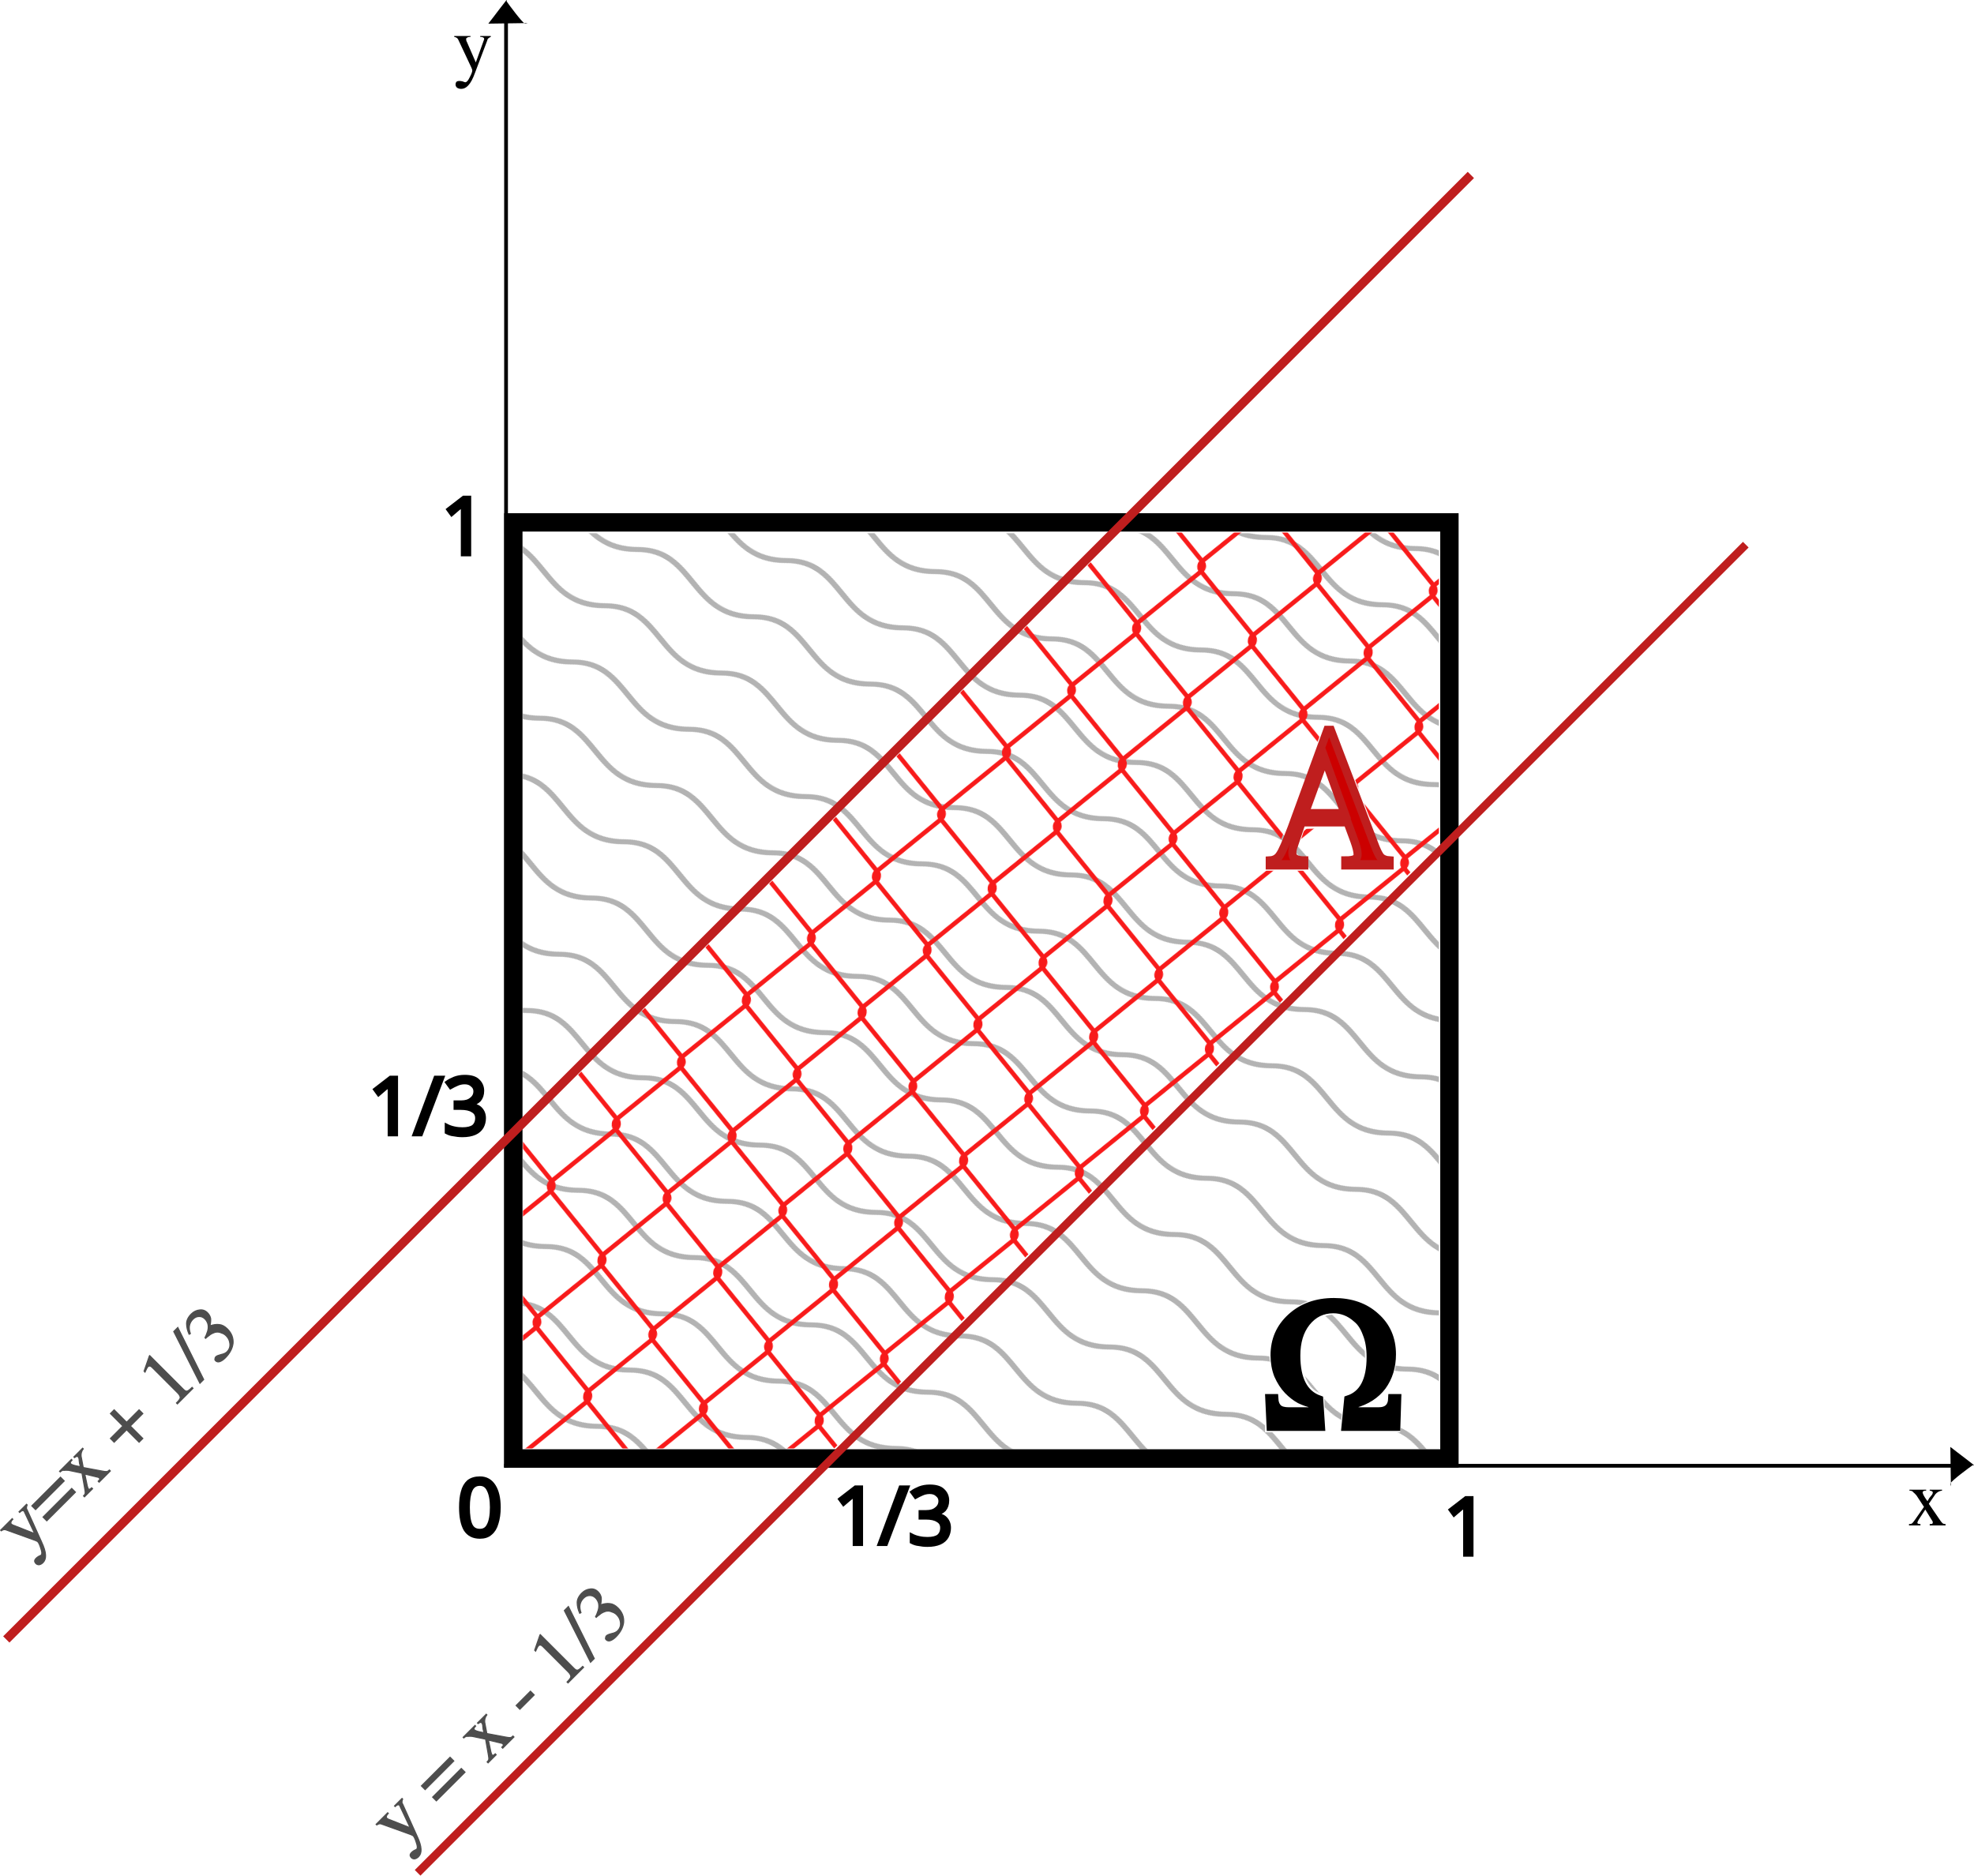
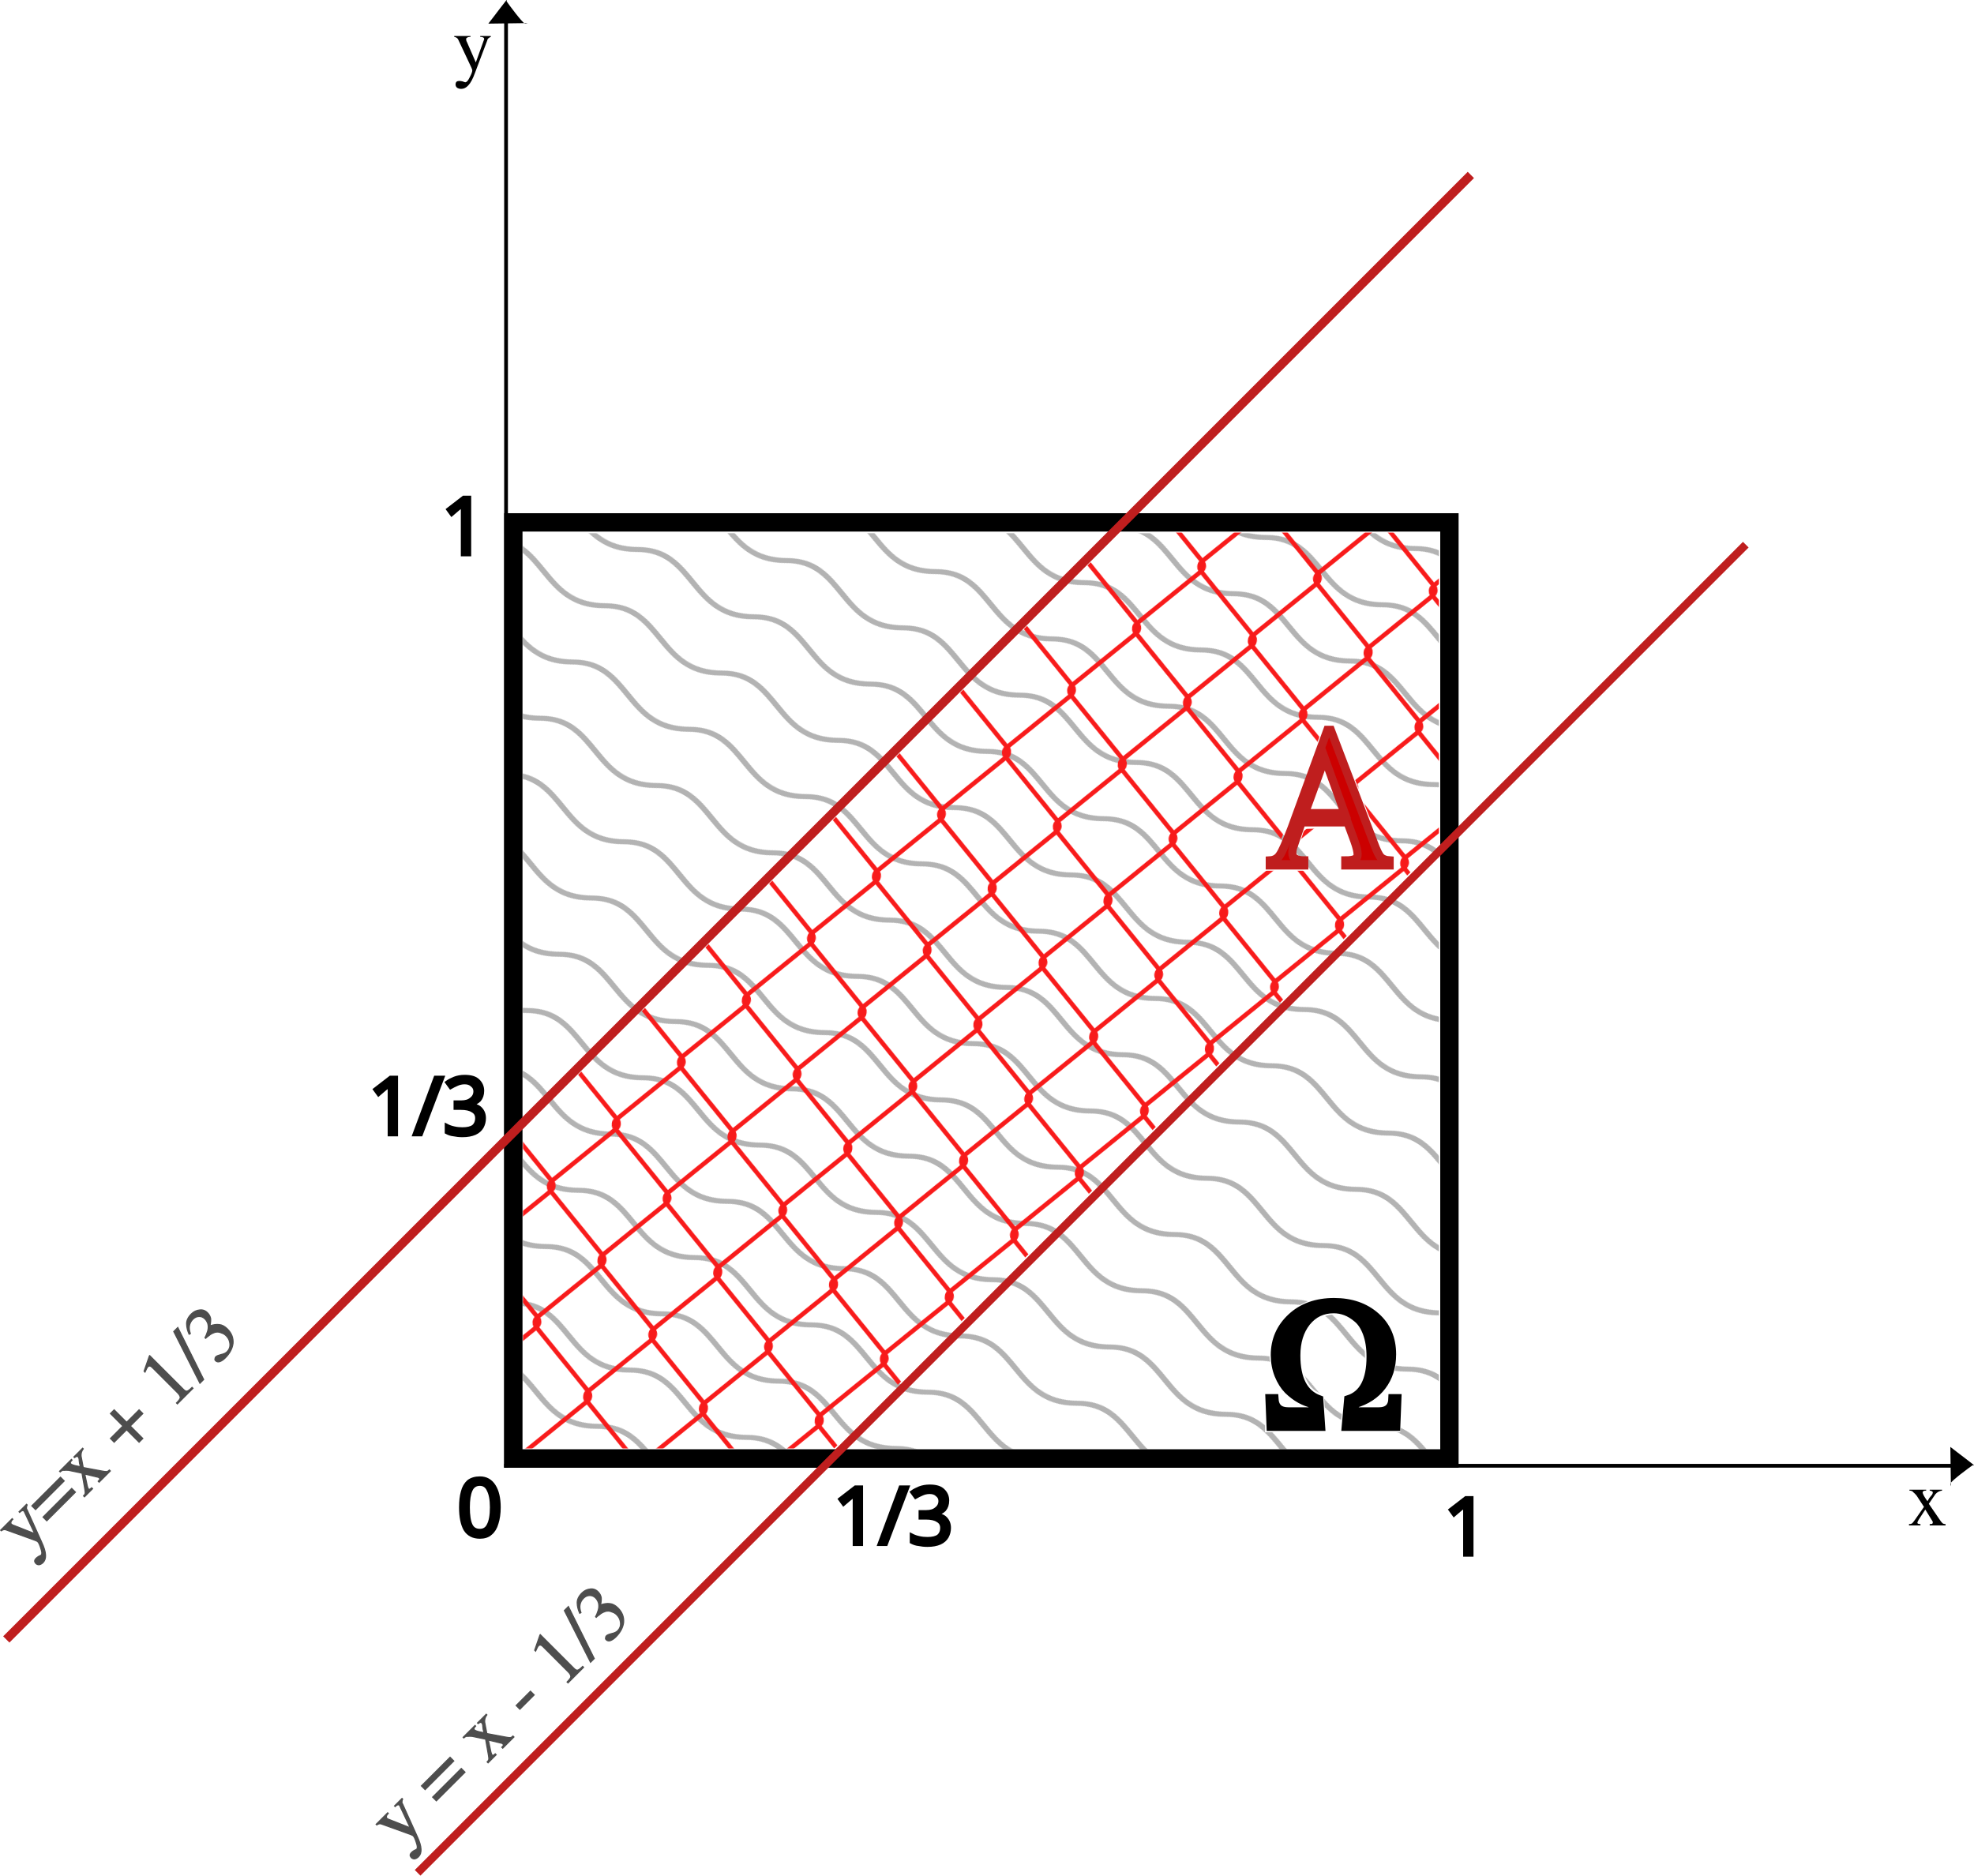
<svg xmlns="http://www.w3.org/2000/svg" xmlns:xlink="http://www.w3.org/1999/xlink" width="69.992mm" height="66.508mm" viewBox="0 0 69.992 66.508" version="1.1" id="svg1">
  <defs id="defs1">
    <pattern xlink:href="#WireFence" preserveAspectRatio="xMidYMid" id="pattern42" patternTransform="matrix(0.2983566,0.03135854,-0.03135854,0.2983566,0,0)" x="0" y="0" />
    <pattern patternUnits="userSpaceOnUse" width="52" height="61.14" id="WireFence" patternTransform="scale(0.3,0.3)" preserveAspectRatio="xMidYMid" style="fill:#f71b1b">
      <path id="rect9" style="stroke:none" d="m 31.437,0 7.258,7.258 c -0.88,1.331 -0.879,3.016 10e-7,4.348 L 26.072,24.229 14,36.301 0,22.303 v 2.828 l 12.641,12.641 c -0.899,1.341 -0.899,3.116 0,4.457 L 0,54.869 v 2.828 l 14,-14 17.443,17.443 2.828,10e-7 -18.912,-18.912 c 0.898,-1.341 0.898,-3.116 0,-4.457 L 27.488,25.643 40,13.129 l 12,12 L 52,22.301 41.303,11.605 c 0.88,-1.332 0.88,-3.016 0,-4.348 L 48.561,0 H 45.732 L 40,5.732 34.268,0 Z M 52,54.869 l -6.271,6.271 2.828,0 L 52,57.697 Z" />
    </pattern>
    <clipPath clipPathUnits="userSpaceOnUse" id="clipPath55">
      <path id="path55" style="stroke-width:0.1;stroke-linecap:square;paint-order:markers fill stroke;stop-color:#000000" d="m 1736.615,-745.573 h 1589.476 v 72.467 H 1736.615 Z" />
    </clipPath>
    <clipPath clipPathUnits="userSpaceOnUse" id="clipPath33">
      <rect style="fill:#000000;stroke:none;stroke-width:1;stroke-linecap:butt;stroke-linejoin:bevel;paint-order:stroke markers fill;stop-color:#000000" id="rect33" width="46.192" height="80.007" x="75" y="399.997" />
    </clipPath>
    <clipPath clipPathUnits="userSpaceOnUse" id="clipPath24">
      <rect style="fill:none;stroke:#000000;stroke-width:1;stroke-linecap:butt;stroke-linejoin:bevel;paint-order:stroke markers fill;stop-color:#000000" id="rect24" width="45" height="77.937" x="251.534" y="222.735" />
    </clipPath>
    <pattern xlink:href="#Wavy" id="pattern26" patternTransform="matrix(0.5196152,0.3,-0.3,0.5196152,0,0)" x="0" y="0" preserveAspectRatio="xMidYMid" height="14.506" />
    <pattern patternUnits="userSpaceOnUse" width="30.066" height="5.181" id="Wavy">
      <path style="stroke:none;" d="M 7.597,0.061 C 5.079,-0.187 2.656,0.302 -0.01,1.788 L -0.01,3.061 C 2.773,1.431 5.173,1.052 7.472,1.280 C 9.770,1.508 11.969,2.361 14.253,3.218 C 18.820,4.931 23.804,6.676 30.066,3.061 L 30.062,1.788 C 23.622,5.497 19.246,3.770 14.691,2.061 C 12.413,1.207 10.115,0.311 7.597,0.061 z " id="path786" />
    </pattern>
  </defs>
  <g id="layer1" transform="translate(-25.18387,-21.84468)">
    <path style="fill:#000000;stroke:#000000;stroke-width:0.133" d="M 43.127,22.055 V 73.885" id="path1" />
    <path style="fill:#000000;stroke:#000000;stroke-width:0.133" d="M 94.891,73.819 H 43.061" id="path1-5" />
    <text xml:space="preserve" style="font-size:2.822px;font-family:sans-serif;-inkscape-font-specification:sans-serif;fill:#000000;stroke:#000000;stroke-width:0.133" x="41.387" y="76.311" id="text2">
      <tspan id="tspan2" style="stroke-width:0.133" x="41.387" y="76.311">0</tspan>
    </text>
    <text xml:space="preserve" style="font-size:2.822px;font-family:sans-serif;-inkscape-font-specification:sans-serif;fill:#000000;fill-opacity:1;stroke:#000000;stroke-width:0.133" x="76.363" y="76.977" id="text3">
      <tspan style="fill:#000000;fill-opacity:1;stroke-width:0.133" x="76.363" y="76.977" id="tspan4">1</tspan>
    </text>
    <text xml:space="preserve" style="font-size:2.822px;font-family:sans-serif;-inkscape-font-specification:sans-serif;fill:#000000;fill-opacity:1;stroke:#000000;stroke-width:0.133" x="40.826" y="41.504" id="text3-2">
      <tspan style="fill:#000000;fill-opacity:1;stroke-width:0.133" x="40.826" y="41.504" id="tspan4-9">1</tspan>
    </text>
    <text xml:space="preserve" style="font-size:2.822px;font-family:sans-serif;-inkscape-font-specification:sans-serif;fill:#000000;fill-opacity:1;stroke:#000000;stroke-width:0.133" x="54.719" y="76.599" id="text3-7">
      <tspan style="fill:#000000;fill-opacity:1;stroke-width:0.133" x="54.719" y="76.599" id="tspan4-3">1/3</tspan>
    </text>
    <text xml:space="preserve" style="font-size:2.822px;font-family:sans-serif;-inkscape-font-specification:sans-serif;fill:#000000;fill-opacity:1;stroke:#000000;stroke-width:0.133" x="38.232" y="62.07" id="text3-7-9">
      <tspan style="fill:#000000;fill-opacity:1;stroke-width:0.133" x="38.232" y="62.07" id="tspan4-3-3">1/3</tspan>
    </text>
  </g>
  <g id="layer2" style="display:inline" transform="translate(-25.18387,-21.84468)">
    <rect style="fill:none;stroke:#000000;stroke-width:0.651" id="rect2" width="33.191" height="33.191" x="43.385" y="40.368" />
-     <text xml:space="preserve" style="font-style:normal;font-variant:normal;font-weight:normal;font-stretch:normal;font-size:6.516px;font-family:FreeSerif;-inkscape-font-specification:FreeSerif;display:inline;fill:#000000;fill-opacity:1;stroke:#000000;stroke-width:0.307" x="70.107" y="72.428" id="text5">
-       <tspan style="font-style:normal;font-variant:normal;font-weight:normal;font-stretch:normal;font-family:FreeSerif;-inkscape-font-specification:FreeSerif;stroke-width:0.307" x="70.107" y="72.428" id="tspan6">Ω</tspan>
-     </text>
+     <path d="m 70.205,71.431 h 0.156 q 0.013,0.235 0.137,0.352 0.124,0.117 0.384,0.117 h 0.854 l -0.006,-0.28 q -0.215,-0.046 -0.443,-0.169 -0.222,-0.124 -0.43,-0.326 -0.202,-0.208 -0.332,-0.528 -0.13,-0.326 -0.13,-0.704 0,-0.788 0.58,-1.329 0.58,-0.541 1.512,-0.541 0.899,0 1.473,0.508 0.573,0.502 0.573,1.336 0,0.658 -0.352,1.121 -0.345,0.456 -0.958,0.632 l -0.033,0.28 h 0.873 q 0.489,0 0.502,-0.469 h 0.156 l -0.039,0.997 h -1.772 l 0.085,-0.958 q 0.795,-0.254 0.795,-1.518 0,-0.482 -0.13,-0.834 -0.13,-0.352 -0.345,-0.528 -0.208,-0.176 -0.417,-0.254 -0.209,-0.078 -0.424,-0.078 -0.599,0 -0.971,0.463 -0.365,0.463 -0.365,1.186 0,1.264 0.814,1.564 l 0.065,0.958 h -1.772 z" id="text5" style="font-size:6.516px;font-family:FreeSerif;-inkscape-font-specification:FreeSerif;stroke:#000000;stroke-width:0.307" aria-label="Ω" />
    <path style="display:inline;fill:none;fill-opacity:1;stroke:none;stroke-width:0.144;stroke-dasharray:none;stroke-opacity:1" d="m 165.247,215.404 v -61.381 h 61.381 61.381 v 61.381 61.381 h -61.381 -61.381 z m 107.6,57.361 c -0.1,-0.961 -0.185,-2.08 -0.189,-2.487 -0.005,-0.549 -0.239,-0.85 -0.906,-1.166 -1.12,-0.53 -1.918,-2.046 -2.121,-4.032 -0.306,-2.987 1.114,-5.605 3.37,-6.212 1.658,-0.446 3.539,0.522 4.424,2.276 1.342,2.661 0.601,7.15 -1.319,8 -0.486,0.215 -0.892,0.52 -0.903,0.677 -0.011,0.157 -0.11,1.277 -0.221,2.488 l -0.201,2.202 h 4.017 4.017 l 0.183,-1.747 c 0.341,-3.265 0.316,-3.368 -0.812,-3.368 -0.673,0 -0.995,0.131 -0.995,0.406 0,0.748 -0.866,1.299 -2.042,1.299 h -1.149 l 1.371,-0.924 c 1.983,-1.336 2.956,-3.313 2.953,-6 -0.005,-3.423 -1.456,-5.693 -4.544,-7.108 -0.984,-0.451 -1.869,-0.588 -3.836,-0.594 -2.238,-0.007 -2.761,0.091 -4.184,0.79 -1.984,0.974 -3.503,2.682 -4.063,4.569 -0.53,1.786 -0.529,2.829 0.006,4.63 0.501,1.688 1.233,2.689 2.788,3.816 l 1.135,0.822 h -1.122 c -1.216,0 -1.805,-0.389 -1.805,-1.194 0,-0.395 -0.226,-0.512 -0.995,-0.512 h -0.995 v 2.558 2.558 h 4.161 4.161 z" id="path9" transform="scale(0.2645833)" />
    <path style="display:inline;opacity:0.298;mix-blend-mode:normal;fill:url(#pattern26);fill-opacity:1;stroke:none;stroke-width:0.041;stroke-dasharray:none;stroke-opacity:1" d="m 165.247,215.404 v -61.381 h 61.381 61.381 v 61.381 61.381 h -61.381 -61.381 z m 107.6,57.361 c -0.1,-0.961 -0.185,-2.08 -0.189,-2.487 -0.005,-0.549 -0.239,-0.85 -0.906,-1.166 -1.12,-0.53 -1.918,-2.046 -2.121,-4.032 -0.306,-2.987 1.114,-5.605 3.37,-6.212 1.658,-0.446 3.539,0.522 4.424,2.276 1.342,2.661 0.601,7.15 -1.319,8 -0.486,0.215 -0.892,0.52 -0.903,0.677 -0.011,0.157 -0.11,1.277 -0.221,2.488 l -0.201,2.202 h 4.017 4.017 l 0.183,-1.747 c 0.341,-3.265 0.316,-3.368 -0.812,-3.368 -0.673,0 -0.995,0.131 -0.995,0.406 0,0.748 -0.866,1.299 -2.042,1.299 h -1.149 l 1.371,-0.924 c 1.983,-1.336 2.956,-3.313 2.953,-6 -0.005,-3.423 -1.456,-5.693 -4.544,-7.108 -0.984,-0.451 -1.869,-0.588 -3.836,-0.594 -2.238,-0.007 -2.761,0.091 -4.184,0.79 -1.984,0.974 -3.503,2.682 -4.063,4.569 -0.53,1.786 -0.529,2.829 0.006,4.63 0.501,1.688 1.233,2.689 2.788,3.816 l 1.135,0.822 h -1.122 c -1.216,0 -1.805,-0.389 -1.805,-1.194 0,-0.395 -0.226,-0.512 -0.995,-0.512 h -0.995 v 2.558 2.558 h 4.161 4.161 z" id="path11" transform="scale(0.2645833)" />
  </g>
  <g id="layer3" style="display:inline" transform="translate(-25.18387,-21.84468)">
    <path style="fill:#bf1e1e;fill-opacity:1;stroke:#bf1e1e;stroke-width:0.284;stroke-opacity:1" d="M 39.991,88.252 87.084,41.158" id="path5" />
    <path style="fill:#bf1e1e;fill-opacity:1;stroke:#bf1e1e;stroke-width:0.314;stroke-opacity:1" d="M 25.407,79.977 77.336,28.048" id="path5-0" />
    <text xml:space="preserve" style="font-style:normal;font-variant:normal;font-weight:normal;font-stretch:normal;font-size:6.586px;font-family:FreeSerif;-inkscape-font-specification:FreeSerif;fill:#cc0000;fill-opacity:1;stroke:#bf1e1e;stroke-width:0.31;stroke-opacity:1" x="75.284" y="48.904" id="text9" transform="scale(0.9313797,1.073676)">
      <tspan id="tspan9" style="stroke-width:0.31" x="75.284" y="48.904">A</tspan>
    </text>
    <text xml:space="preserve" style="font-style:normal;font-variant:normal;font-weight:normal;font-stretch:normal;font-size:2.822px;font-family:FreeSerif;-inkscape-font-specification:FreeSerif;display:inline;opacity:0.298;fill:#000000;fill-opacity:1;stroke:#000000;stroke-width:0.038;stroke-dasharray:none;stroke-opacity:1" x="25.426" y="75.513" id="text26">
      <tspan id="tspan26" style="fill:#000000;fill-opacity:1;stroke:#000000;stroke-width:0.038;stroke-opacity:1" x="25.426" y="75.513" />
    </text>
    <text xml:space="preserve" style="font-style:normal;font-variant:normal;font-weight:normal;font-stretch:normal;font-size:2.822px;font-family:FreeSerif;-inkscape-font-specification:FreeSerif;opacity:0.298;fill:#000000;fill-opacity:1;stroke:#000000;stroke-width:0.038;stroke-dasharray:none;stroke-opacity:1" x="25.398" y="73.952" id="text27">
      <tspan id="tspan27" style="stroke-width:0.038" x="25.398" y="73.952" />
    </text>
    <text xml:space="preserve" style="font-style:normal;font-variant:normal;font-weight:normal;font-stretch:normal;font-size:2.822px;font-family:FreeSerif;-inkscape-font-specification:FreeSerif;opacity:0.699;fill:#000000;fill-opacity:1;stroke:#000000;stroke-width:0.038;stroke-dasharray:none;stroke-opacity:1" x="-36.003" y="72.902" id="text28" transform="rotate(-45)">
      <tspan id="tspan28" style="stroke:#000000;stroke-width:0.038;stroke-opacity:1" x="-36.003" y="72.902">y=x + 1/3</tspan>
    </text>
    <text xml:space="preserve" style="font-style:normal;font-variant:normal;font-weight:normal;font-stretch:normal;font-size:2.822px;font-family:FreeSerif;-inkscape-font-specification:FreeSerif;opacity:0.699;fill:#000000;fill-opacity:1;stroke:#000000;stroke-width:0.038;stroke-dasharray:none;stroke-opacity:1" x="-33.966" y="89.69" id="text31" transform="rotate(-45)">
      <tspan id="tspan31" style="stroke-width:0.038" x="-33.966" y="89.69">y = x - 1/3</tspan>
      <tspan style="stroke-width:0.038" x="-33.966" y="93.217" id="tspan32" />
    </text>
    <text xml:space="preserve" style="font-style:normal;font-variant:normal;font-weight:normal;font-stretch:normal;font-size:2.822px;font-family:FreeSerif;-inkscape-font-specification:FreeSerif;opacity:0.699;fill:#000000;fill-opacity:1;stroke:#000000;stroke-width:0.038;stroke-dasharray:none;stroke-opacity:1" x="56.182" y="75.458" id="text33">
      <tspan style="stroke-width:0.038" x="56.182" y="75.458" id="tspan34" />
    </text>
    <path style="opacity:1;fill:url(#pattern42);fill-opacity:1;stroke:none;stroke-width:0.036" d="m 70.086,171.977 v -21.35 l 40.022,-40.022 40.022,-40.022 h 21.349 21.349 v 20.852 20.852 l -40.52,40.52 -40.52,40.52 H 90.937 70.086 Z M 175.401,114.9 c 0,-0.9 -0.061,-0.996 -0.63,-0.996 -0.883,0 -0.984,-0.509 -0.431,-2.17 l 0.479,-1.44 2.635,-0.07 2.635,-0.07 0.53,1.416 c 0.647,1.728 0.586,2.187 -0.303,2.289 -0.615,0.071 -0.683,0.176 -0.683,1.058 v 0.979 h 3.61 3.61 v -0.996 c 0,-0.802 -0.089,-0.996 -0.459,-0.996 -0.922,0 -0.994,-0.163 -6.665,-15.125 -0.891,-2.351 -1.019,-2.552 -1.628,-2.552 -0.495,-2.72e-4 -0.722,0.171 -0.905,0.684 -1.354,3.788 -4.987,13.523 -5.579,14.95 -0.647,1.558 -0.857,1.837 -1.473,1.961 -0.644,0.129 -0.719,0.244 -0.719,1.109 v 0.965 h 2.988 2.988 z" id="path2" transform="matrix(0.2645833,0,0,0.2645833,25.18387,22.0549)" />
    <text xml:space="preserve" style="font-size:2.822px;font-family:FreeSerif;-inkscape-font-specification:FreeSerif;opacity:1;fill:#000000;stroke:none;stroke-width:0.038" x="41.273" y="24.387" id="text42">
      <tspan id="tspan42" style="stroke-width:0.038" x="41.273" y="24.387">y</tspan>
    </text>
    <path style="opacity:1;fill:#000000;stroke:none;stroke-width:0.038" d="m 42.498,22.683 c 0.062,-0.08 0.123,-0.16 0.185,-0.239 0.033,-0.043 0.453,-0.597 0.461,-0.599 0.018,-0.002 -0.003,0.038 0.007,0.053 0.07,0.104 0.546,0.747 0.64,0.779 0.034,0.012 0.071,-0.009 0.106,-0.014" id="path42" />
    <path style="display:inline;fill:#000000;stroke:none;stroke-width:0.038" d="m 94.337,73.15 c 0.08,0.062 0.16,0.123 0.239,0.185 0.043,0.033 0.597,0.453 0.599,0.461 0.002,0.018 -0.038,-0.003 -0.053,0.007 -0.104,0.07 -0.747,0.546 -0.779,0.64 -0.012,0.034 0.009,0.071 0.014,0.106" id="path42-5" />
    <text xml:space="preserve" style="font-size:2.822px;font-family:FreeSerif;-inkscape-font-specification:FreeSerif;opacity:1;fill:#000000;stroke:none;stroke-width:0.038" x="92.84" y="75.934" id="text43">
      <tspan id="tspan43" style="stroke-width:0.038" x="92.84" y="75.934">x</tspan>
    </text>
  </g>
</svg>
